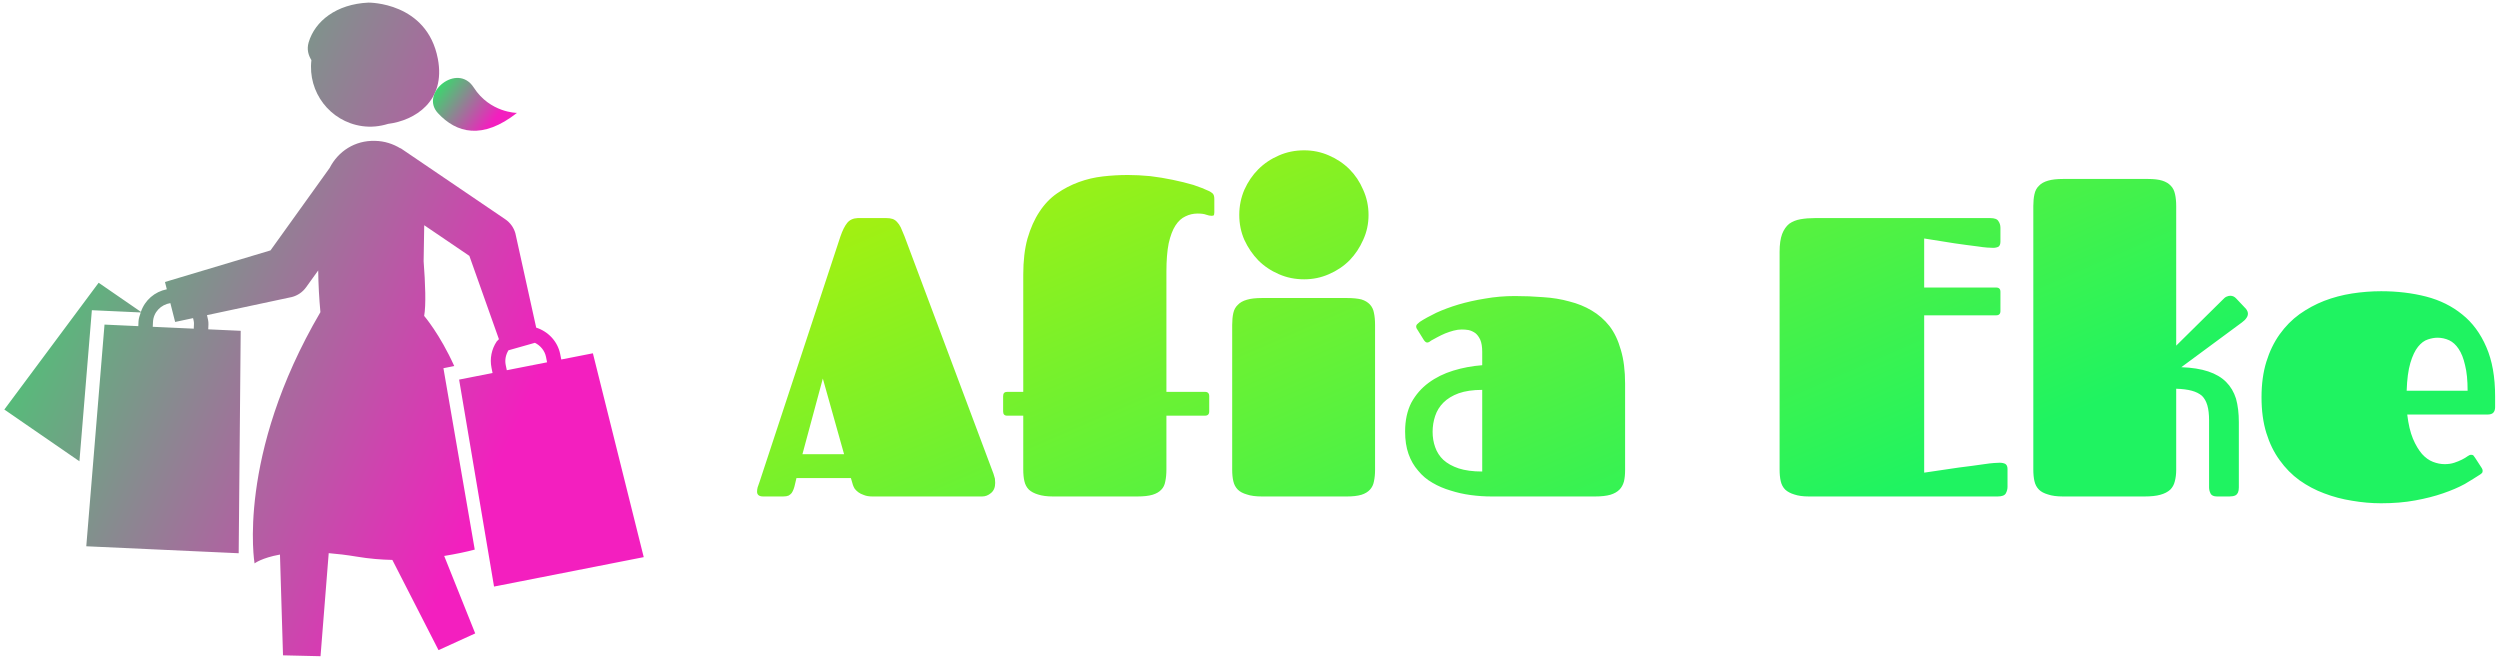
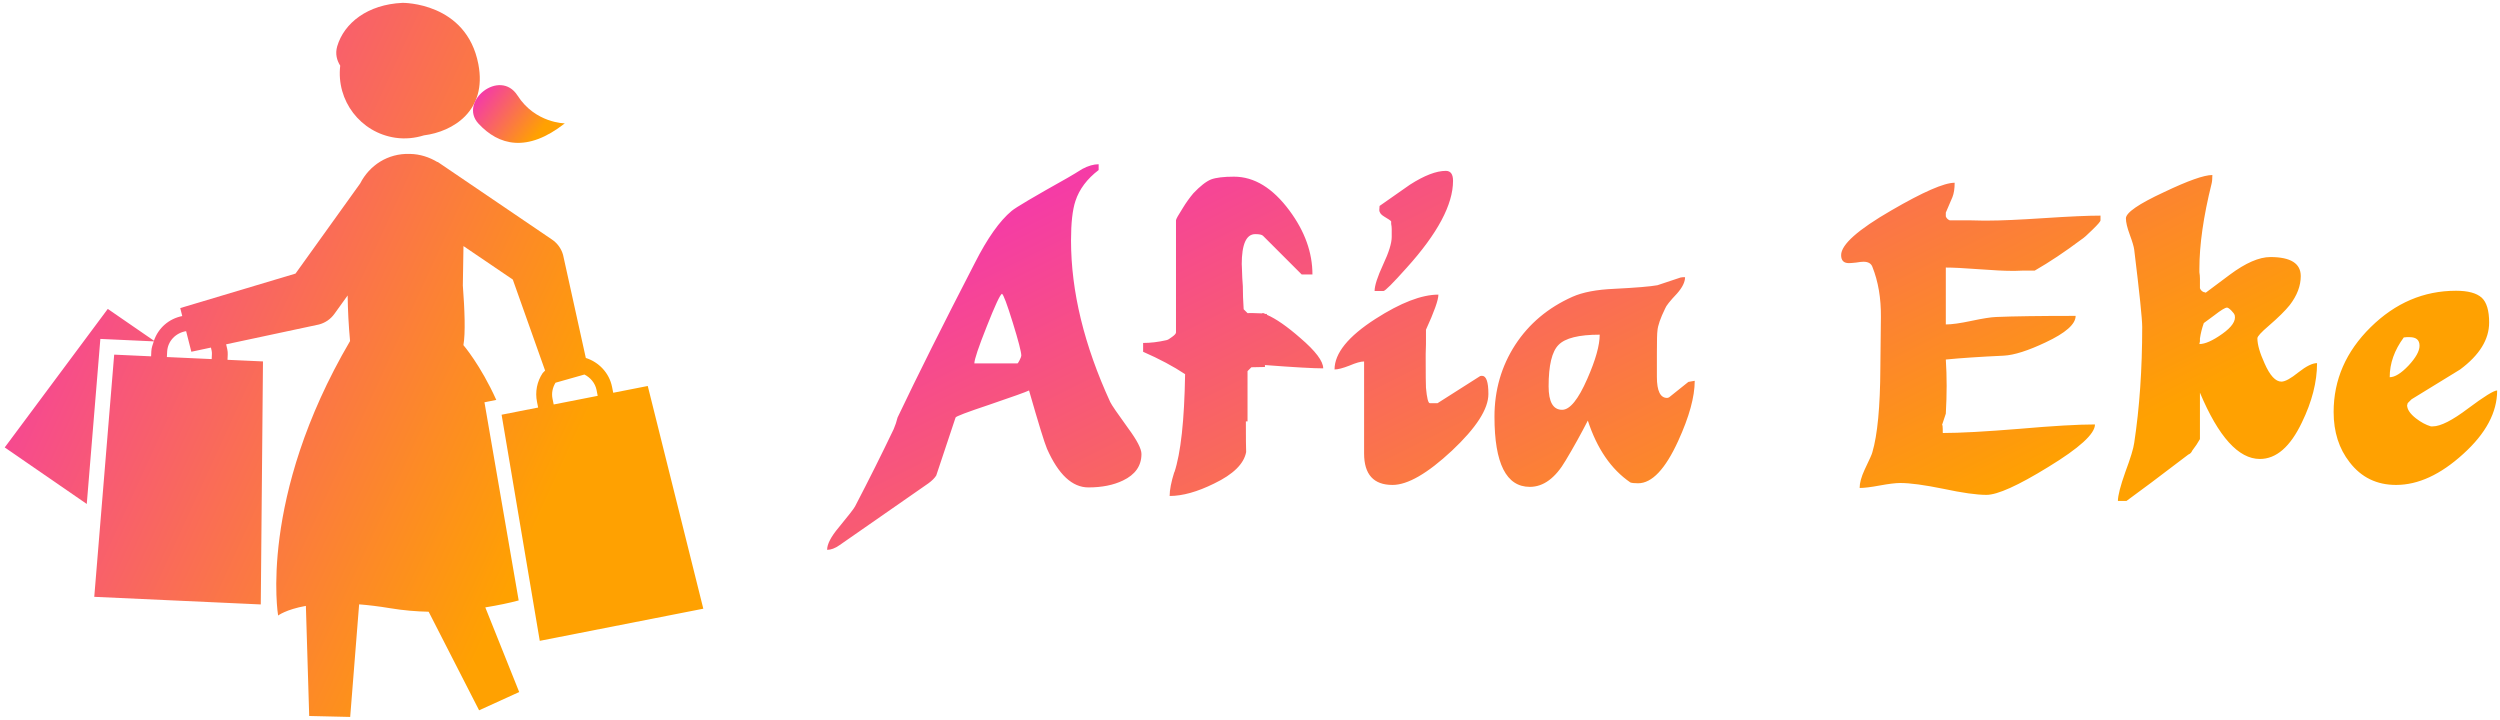
- <svg xmlns="http://www.w3.org/2000/svg" data-v-423bf9ae="" viewBox="0 0 425 112" class="iconLeft">
+ <svg xmlns="http://www.w3.org/2000/svg" data-v-423bf9ae="" viewBox="0 0 389 112" class="iconLeft">
  <defs data-v-423bf9ae="">
-     <linearGradient data-v-423bf9ae="" gradientTransform="rotate(25)" id="a5e80192-1e25-48d8-9490-45b8a616203f" x1="0%" y1="0%" x2="100%" y2="0%">
-       <stop data-v-423bf9ae="" offset="0%" style="stop-color: rgb(183, 240, 5); stop-opacity: 1;" />
-       <stop data-v-423bf9ae="" offset="100%" style="stop-color: rgb(31, 243, 97); stop-opacity: 1;" />
+     <linearGradient data-v-423bf9ae="" gradientTransform="rotate(25)" id="3b8d9e71-216d-4afa-9599-842e9058a1aa" x1="0%" y1="0%" x2="100%" y2="0%">
+       <stop data-v-423bf9ae="" offset="0%" style="stop-color: rgb(243, 42, 194); stop-opacity: 1;" />
+       <stop data-v-423bf9ae="" offset="100%" style="stop-color: rgb(255, 161, 1); stop-opacity: 1;" />
    </linearGradient>
  </defs>
-   <g data-v-423bf9ae="" id="74f4799b-970a-43ab-b0e3-4a61d646257d" fill="url(#a5e80192-1e25-48d8-9490-45b8a616203f)" transform="matrix(4.819277,0,0,4.819277,128.3627,14.37494)">
-     <path d="M3.62 4.71L4.63 4.71L4.63 4.71Q4.76 4.71 4.85 4.74L4.85 4.74L4.85 4.74Q4.94 4.77 5.01 4.85L5.01 4.85L5.01 4.85Q5.08 4.92 5.14 5.04L5.14 5.04L5.14 5.04Q5.20 5.17 5.27 5.35L5.27 5.35L8.41 13.73L8.41 13.73Q8.44 13.82 8.46 13.90L8.46 13.90L8.46 13.90Q8.47 13.97 8.47 14.05L8.47 14.05L8.47 14.05Q8.47 14.29 8.32 14.41L8.32 14.41L8.32 14.41Q8.18 14.53 8.01 14.53L8.01 14.53L4.14 14.53L4.14 14.53Q3.96 14.53 3.84 14.48L3.84 14.48L3.84 14.48Q3.72 14.44 3.64 14.38L3.64 14.38L3.64 14.38Q3.55 14.31 3.51 14.25L3.51 14.25L3.51 14.25Q3.47 14.18 3.45 14.12L3.45 14.12L3.38 13.88L1.46 13.88L1.41 14.09L1.41 14.09Q1.39 14.19 1.36 14.27L1.36 14.27L1.36 14.27Q1.33 14.35 1.29 14.41L1.29 14.41L1.29 14.41Q1.25 14.46 1.18 14.50L1.18 14.50L1.18 14.50Q1.11 14.53 0.99 14.53L0.99 14.53L0.29 14.53L0.29 14.53Q0.07 14.53 0.07 14.36L0.07 14.36L0.07 14.36Q0.07 14.29 0.09 14.21L0.09 14.21L0.09 14.21Q0.12 14.12 0.16 14.01L0.16 14.01L3.01 5.36L3.01 5.36Q3.12 5.04 3.25 4.88L3.25 4.88L3.25 4.88Q3.38 4.72 3.62 4.71L3.62 4.71ZM2.39 10.37L1.67 13.04L3.14 13.04L2.39 10.37ZM15.87 11.68L14.51 11.68L14.51 13.57L14.51 13.57Q14.51 13.82 14.47 14.00L14.47 14.00L14.47 14.00Q14.44 14.18 14.33 14.29L14.33 14.29L14.33 14.29Q14.22 14.41 14.02 14.47L14.02 14.47L14.02 14.47Q13.82 14.53 13.48 14.53L13.48 14.53L10.51 14.53L10.51 14.53Q10.19 14.53 9.98 14.46L9.98 14.46L9.98 14.46Q9.78 14.40 9.66 14.29L9.66 14.29L9.66 14.29Q9.54 14.17 9.50 13.99L9.50 13.99L9.50 13.99Q9.46 13.82 9.46 13.58L9.46 13.58L9.46 11.68L8.89 11.68L8.89 11.68Q8.75 11.68 8.75 11.53L8.75 11.53L8.75 10.99L8.75 10.99Q8.75 10.84 8.89 10.84L8.89 10.84L9.46 10.84L9.46 6.71L9.46 6.71Q9.46 5.97 9.61 5.43L9.61 5.43L9.61 5.43Q9.77 4.88 10.03 4.49L10.03 4.49L10.03 4.49Q10.29 4.09 10.65 3.84L10.65 3.84L10.65 3.84Q11.01 3.59 11.42 3.44L11.42 3.44L11.42 3.44Q11.83 3.29 12.27 3.24L12.27 3.24L12.27 3.24Q12.71 3.19 13.15 3.19L13.15 3.19L13.15 3.19Q13.52 3.19 13.94 3.23L13.94 3.23L13.94 3.23Q14.35 3.28 14.73 3.36L14.73 3.36L14.73 3.36Q15.12 3.44 15.46 3.54L15.46 3.54L15.46 3.54Q15.79 3.65 16.02 3.76L16.02 3.76L16.02 3.76Q16.08 3.79 16.14 3.84L16.14 3.84L16.14 3.84Q16.20 3.90 16.20 4.03L16.20 4.03L16.20 4.51L16.20 4.51Q16.20 4.60 16.17 4.62L16.17 4.62L16.17 4.62Q16.13 4.63 16.11 4.63L16.11 4.63L16.11 4.63Q16.02 4.63 15.91 4.59L15.91 4.59L15.91 4.59Q15.81 4.55 15.61 4.55L15.61 4.55L15.61 4.55Q15.38 4.55 15.18 4.65L15.18 4.65L15.18 4.65Q14.98 4.74 14.83 4.97L14.83 4.97L14.83 4.97Q14.68 5.20 14.59 5.60L14.59 5.60L14.59 5.60Q14.51 6.00 14.51 6.60L14.51 6.60L14.51 10.84L15.87 10.84L15.87 10.84Q16.02 10.84 16.02 10.99L16.02 10.99L16.02 11.53L16.02 11.53Q16.02 11.68 15.87 11.68L15.87 11.68ZM16.83 13.58L16.83 8.48L16.83 8.48Q16.83 8.24 16.87 8.06L16.87 8.06L16.87 8.06Q16.91 7.88 17.03 7.77L17.03 7.77L17.03 7.77Q17.14 7.65 17.35 7.59L17.35 7.59L17.35 7.59Q17.55 7.53 17.88 7.53L17.88 7.53L20.88 7.53L20.88 7.53Q21.19 7.53 21.39 7.58L21.39 7.58L21.39 7.58Q21.58 7.64 21.69 7.76L21.69 7.76L21.69 7.76Q21.80 7.88 21.83 8.05L21.83 8.05L21.83 8.05Q21.87 8.23 21.87 8.48L21.87 8.48L21.87 13.59L21.87 13.59Q21.87 13.82 21.83 14.00L21.83 14.00L21.83 14.00Q21.80 14.17 21.69 14.29L21.69 14.29L21.69 14.29Q21.58 14.41 21.39 14.47L21.39 14.47L21.39 14.47Q21.19 14.53 20.88 14.53L20.88 14.53L17.88 14.53L17.88 14.53Q17.55 14.53 17.35 14.46L17.35 14.46L17.35 14.46Q17.14 14.40 17.03 14.29L17.03 14.29L17.03 14.29Q16.91 14.17 16.87 13.99L16.87 13.99L16.87 13.99Q16.83 13.82 16.83 13.58L16.83 13.58ZM17.08 4.60L17.08 4.60L17.08 4.60Q17.08 4.13 17.26 3.71L17.26 3.71L17.26 3.71Q17.45 3.29 17.75 2.99L17.75 2.99L17.75 2.99Q18.06 2.68 18.48 2.50L18.48 2.50L18.48 2.50Q18.89 2.32 19.37 2.32L19.37 2.32L19.37 2.32Q19.83 2.32 20.24 2.50L20.24 2.50L20.24 2.50Q20.66 2.68 20.97 2.99L20.97 2.99L20.97 2.99Q21.27 3.29 21.45 3.71L21.45 3.71L21.45 3.71Q21.64 4.13 21.64 4.60L21.64 4.60L21.64 4.60Q21.64 5.07 21.45 5.48L21.45 5.48L21.45 5.48Q21.27 5.89 20.97 6.20L20.97 6.20L20.97 6.20Q20.66 6.51 20.24 6.69L20.24 6.69L20.24 6.69Q19.83 6.87 19.37 6.87L19.37 6.87L19.37 6.87Q18.89 6.87 18.48 6.69L18.48 6.69L18.48 6.69Q18.06 6.51 17.75 6.20L17.75 6.20L17.75 6.20Q17.45 5.89 17.26 5.48L17.26 5.48L17.26 5.48Q17.08 5.07 17.08 4.60ZM29.63 14.53L25.98 14.53L25.98 14.53Q25.61 14.53 25.24 14.48L25.24 14.48L25.24 14.48Q24.87 14.43 24.53 14.32L24.53 14.32L24.53 14.32Q24.19 14.22 23.90 14.05L23.90 14.05L23.90 14.05Q23.60 13.88 23.39 13.62L23.39 13.62L23.39 13.62Q23.17 13.37 23.05 13.03L23.05 13.03L23.05 13.03Q22.93 12.69 22.93 12.24L22.93 12.24L22.93 12.24Q22.93 11.65 23.15 11.22L23.15 11.22L23.15 11.22Q23.38 10.80 23.76 10.52L23.76 10.52L23.76 10.52Q24.14 10.24 24.63 10.09L24.63 10.09L24.63 10.09Q25.12 9.94 25.65 9.90L25.65 9.90L25.65 9.43L25.65 9.43Q25.65 9.16 25.58 9.00L25.58 9.00L25.58 9.00Q25.51 8.85 25.41 8.77L25.41 8.77L25.41 8.77Q25.30 8.69 25.17 8.66L25.17 8.66L25.17 8.66Q25.05 8.64 24.93 8.64L24.93 8.64L24.93 8.64Q24.79 8.64 24.64 8.68L24.64 8.68L24.64 8.68Q24.49 8.72 24.34 8.78L24.34 8.78L24.34 8.78Q24.20 8.84 24.07 8.91L24.07 8.91L24.07 8.91Q23.94 8.98 23.85 9.03L23.85 9.03L23.85 9.03Q23.81 9.06 23.78 9.08L23.78 9.08L23.78 9.08Q23.74 9.10 23.71 9.10L23.71 9.10L23.71 9.10Q23.65 9.10 23.59 9.01L23.59 9.01L23.36 8.64L23.36 8.64Q23.32 8.59 23.32 8.54L23.32 8.54L23.32 8.54Q23.32 8.48 23.37 8.44L23.37 8.44L23.37 8.44Q23.41 8.40 23.45 8.37L23.45 8.37L23.45 8.37Q23.68 8.22 24.03 8.05L24.03 8.05L24.03 8.05Q24.38 7.89 24.81 7.76L24.81 7.76L24.81 7.76Q25.25 7.63 25.75 7.55L25.75 7.55L25.75 7.55Q26.26 7.46 26.80 7.46L26.80 7.46L26.80 7.46Q27.31 7.46 27.80 7.50L27.80 7.50L27.80 7.50Q28.29 7.53 28.72 7.65L28.72 7.65L28.72 7.65Q29.16 7.76 29.51 7.97L29.51 7.97L29.51 7.97Q29.87 8.18 30.14 8.52L30.14 8.52L30.14 8.52Q30.40 8.86 30.54 9.36L30.54 9.36L30.54 9.36Q30.69 9.86 30.69 10.55L30.69 10.55L30.69 13.60L30.69 13.60Q30.69 13.83 30.65 14.00L30.65 14.00L30.65 14.00Q30.60 14.18 30.49 14.29L30.49 14.29L30.49 14.29Q30.37 14.41 30.17 14.47L30.17 14.47L30.17 14.47Q29.96 14.53 29.63 14.53L29.63 14.53ZM25.65 13.65L25.65 10.77L25.65 10.77Q25.16 10.77 24.82 10.89L24.82 10.89L24.82 10.89Q24.49 11.01 24.28 11.22L24.28 11.22L24.28 11.22Q24.08 11.42 23.99 11.69L23.99 11.69L23.99 11.69Q23.90 11.96 23.90 12.25L23.90 12.25L23.90 12.25Q23.90 12.54 23.99 12.79L23.99 12.79L23.99 12.79Q24.08 13.05 24.28 13.24L24.28 13.24L24.28 13.24Q24.49 13.43 24.82 13.54L24.82 13.54L24.82 13.54Q25.16 13.65 25.65 13.65L25.65 13.65ZM43.78 8.14L41.24 8.14L41.24 13.69L41.24 13.69Q41.90 13.59 42.46 13.51L42.46 13.51L42.46 13.51Q42.69 13.48 42.93 13.45L42.93 13.45L42.93 13.45Q43.16 13.42 43.36 13.39L43.36 13.39L43.36 13.39Q43.56 13.36 43.70 13.35L43.70 13.35L43.70 13.35Q43.85 13.34 43.90 13.34L43.90 13.34L43.90 13.34Q44.02 13.34 44.10 13.38L44.10 13.38L44.10 13.38Q44.18 13.43 44.18 13.56L44.18 13.56L44.18 14.19L44.18 14.19Q44.18 14.31 44.12 14.42L44.12 14.42L44.12 14.42Q44.06 14.53 43.83 14.53L43.83 14.53L37.18 14.53L37.18 14.53Q36.86 14.53 36.66 14.46L36.66 14.46L36.66 14.46Q36.46 14.40 36.34 14.29L36.34 14.29L36.34 14.29Q36.22 14.17 36.18 13.99L36.18 13.99L36.18 13.99Q36.14 13.82 36.14 13.58L36.14 13.58L36.14 5.90L36.14 5.90Q36.14 5.51 36.23 5.27L36.23 5.27L36.23 5.27Q36.32 5.04 36.48 4.91L36.48 4.91L36.48 4.91Q36.65 4.79 36.88 4.75L36.88 4.75L36.88 4.75Q37.11 4.71 37.39 4.71L37.39 4.71L43.57 4.71L43.57 4.71Q43.80 4.71 43.86 4.82L43.86 4.82L43.86 4.82Q43.93 4.92 43.93 5.05L43.93 5.05L43.93 5.54L43.93 5.54Q43.93 5.67 43.86 5.72L43.86 5.72L43.86 5.72Q43.78 5.76 43.67 5.76L43.67 5.76L43.67 5.76Q43.60 5.76 43.46 5.75L43.46 5.75L43.46 5.75Q43.32 5.74 43.13 5.71L43.13 5.71L43.13 5.71Q42.95 5.69 42.74 5.66L42.74 5.66L42.74 5.66Q42.53 5.63 42.31 5.60L42.31 5.60L42.31 5.60Q41.82 5.52 41.24 5.43L41.24 5.43L41.24 7.16L43.78 7.16L43.78 7.16Q43.93 7.16 43.93 7.31L43.93 7.31L43.93 7.99L43.93 7.99Q43.93 8.14 43.78 8.14L43.78 8.14ZM45.09 13.58L45.09 4.28L45.09 4.28Q45.09 4.05 45.13 3.87L45.13 3.87L45.13 3.87Q45.17 3.68 45.29 3.57L45.29 3.57L45.29 3.57Q45.40 3.45 45.61 3.39L45.61 3.39L45.61 3.39Q45.81 3.33 46.14 3.33L46.14 3.33L49.14 3.33L49.14 3.33Q49.45 3.33 49.64 3.39L49.64 3.39L49.64 3.39Q49.83 3.45 49.94 3.57L49.94 3.57L49.94 3.57Q50.05 3.68 50.09 3.87L50.09 3.87L50.09 3.87Q50.13 4.05 50.13 4.28L50.13 4.28L50.13 9.21L51.77 7.59L51.77 7.59Q51.84 7.51 51.91 7.48L51.91 7.48L51.91 7.48Q51.98 7.45 52.04 7.45L52.04 7.45L52.04 7.45Q52.16 7.45 52.25 7.55L52.25 7.55L52.59 7.91L52.59 7.91Q52.66 8.00 52.66 8.08L52.66 8.08L52.66 8.08Q52.66 8.16 52.61 8.23L52.61 8.23L52.61 8.23Q52.56 8.31 52.45 8.39L52.45 8.39L50.31 9.97L50.31 9.97Q50.87 9.99 51.26 10.12L51.26 10.12L51.26 10.12Q51.65 10.25 51.89 10.49L51.89 10.49L51.89 10.49Q52.13 10.73 52.24 11.08L52.24 11.08L52.24 11.08Q52.34 11.44 52.34 11.91L52.34 11.91L52.34 14.21L52.34 14.21Q52.34 14.32 52.31 14.39L52.31 14.39L52.31 14.39Q52.28 14.45 52.24 14.48L52.24 14.48L52.24 14.48Q52.19 14.51 52.13 14.52L52.13 14.52L52.13 14.52Q52.07 14.53 52.01 14.53L52.01 14.53L51.57 14.53L51.57 14.53Q51.39 14.53 51.34 14.42L51.34 14.42L51.34 14.42Q51.29 14.32 51.29 14.21L51.29 14.21L51.29 11.84L51.29 11.84Q51.29 11.53 51.23 11.32L51.23 11.32L51.23 11.32Q51.17 11.11 51.04 10.98L51.04 10.98L51.04 10.98Q50.90 10.86 50.68 10.80L50.68 10.80L50.68 10.80Q50.46 10.74 50.13 10.73L50.13 10.73L50.13 13.59L50.13 13.59Q50.13 13.82 50.08 14.00L50.08 14.00L50.08 14.00Q50.04 14.17 49.92 14.29L49.92 14.29L49.92 14.29Q49.79 14.41 49.57 14.47L49.57 14.47L49.57 14.47Q49.36 14.53 49.01 14.53L49.01 14.53L46.14 14.53L46.14 14.53Q45.81 14.53 45.61 14.46L45.61 14.46L45.61 14.46Q45.40 14.40 45.29 14.29L45.29 14.29L45.29 14.29Q45.17 14.17 45.13 13.99L45.13 13.99L45.13 13.99Q45.09 13.82 45.09 13.58L45.09 13.58ZM59.60 13.39L59.60 13.39L59.60 13.39Q59.79 13.39 59.94 13.34L59.94 13.34L59.94 13.34Q60.09 13.29 60.21 13.23L60.21 13.23L60.21 13.23Q60.33 13.17 60.41 13.11L60.41 13.11L60.41 13.11Q60.48 13.06 60.53 13.06L60.53 13.06L60.53 13.06Q60.59 13.06 60.61 13.08L60.61 13.08L60.61 13.08Q60.63 13.10 60.67 13.16L60.67 13.16L60.91 13.53L60.91 13.53Q60.94 13.58 60.94 13.62L60.94 13.62L60.94 13.62Q60.94 13.67 60.92 13.70L60.92 13.70L60.92 13.70Q60.89 13.73 60.86 13.75L60.86 13.75L60.86 13.75Q60.63 13.90 60.31 14.09L60.31 14.09L60.31 14.09Q59.98 14.27 59.54 14.42L59.54 14.42L59.54 14.42Q59.11 14.57 58.56 14.67L58.56 14.67L58.56 14.67Q58.02 14.77 57.36 14.77L57.36 14.77L57.36 14.77Q56.85 14.77 56.33 14.68L56.33 14.68L56.33 14.68Q55.82 14.60 55.35 14.42L55.35 14.42L55.35 14.42Q54.89 14.25 54.48 13.96L54.48 13.96L54.48 13.96Q54.08 13.67 53.78 13.25L53.78 13.25L53.78 13.25Q53.48 12.84 53.31 12.29L53.31 12.29L53.31 12.29Q53.14 11.74 53.14 11.03L53.14 11.03L53.14 11.03Q53.14 10.33 53.31 9.78L53.31 9.78L53.31 9.78Q53.48 9.23 53.78 8.81L53.78 8.81L53.78 8.81Q54.08 8.39 54.48 8.10L54.48 8.10L54.48 8.10Q54.89 7.81 55.35 7.63L55.35 7.63L55.35 7.63Q55.82 7.45 56.33 7.37L56.33 7.37L56.33 7.37Q56.85 7.29 57.36 7.29L57.36 7.29L57.36 7.29Q58.21 7.29 58.95 7.48L58.95 7.48L58.95 7.48Q59.68 7.67 60.22 8.11L60.22 8.11L60.22 8.11Q60.76 8.54 61.07 9.26L61.07 9.26L61.07 9.26Q61.38 9.97 61.38 11.00L61.38 11.00L61.38 11.38L61.38 11.38Q61.38 11.50 61.32 11.57L61.32 11.57L61.32 11.57Q61.26 11.64 61.11 11.64L61.11 11.64L58.28 11.64L58.28 11.64Q58.34 12.15 58.48 12.49L58.48 12.49L58.48 12.49Q58.62 12.82 58.80 13.03L58.80 13.03L58.80 13.03Q58.98 13.23 59.19 13.31L59.19 13.31L59.19 13.31Q59.40 13.39 59.60 13.39ZM58.26 10.80L60.41 10.80L60.41 10.80Q60.41 10.25 60.32 9.90L60.32 9.90L60.32 9.90Q60.24 9.54 60.09 9.32L60.09 9.32L60.09 9.32Q59.95 9.11 59.76 9.02L59.76 9.02L59.76 9.02Q59.56 8.93 59.35 8.93L59.35 8.93L59.35 8.93Q59.19 8.93 59.01 8.99L59.01 8.99L59.01 8.99Q58.82 9.05 58.66 9.25L58.66 9.25L58.66 9.25Q58.50 9.45 58.39 9.82L58.39 9.82L58.39 9.82Q58.28 10.19 58.26 10.80L58.26 10.80Z" />
+   <g data-v-423bf9ae="" id="9fba754a-a2bd-422c-8173-17f7528a622c" fill="url(#3b8d9e71-216d-4afa-9599-842e9058a1aa)" transform="matrix(4.297995,0,0,4.297995,128.2703,9.008375)">
+     <path d="M2.65 13.02L2.65 13.02L2.65 13.02Q3.72 10.77 5.45 7.42L5.45 7.42L5.45 7.42Q6.13 6.08 6.78 5.54L6.78 5.54L6.78 5.54Q6.99 5.36 8.81 4.34L8.81 4.34L8.81 4.34Q9.07 4.19 9.34 4.02L9.34 4.02L9.34 4.02Q9.66 3.85 9.93 3.85L9.93 3.85L9.93 4.06L9.93 4.06Q9.30 4.54 9.09 5.18L9.09 5.18L9.09 5.18Q8.93 5.66 8.93 6.61L8.93 6.61L8.93 6.61Q8.93 9.37 10.35 12.46L10.35 12.46L10.35 12.46Q10.42 12.61 11.00 13.41L11.00 13.41L11.00 13.41Q11.48 14.06 11.48 14.34L11.48 14.34L11.48 14.34Q11.48 14.98 10.81 15.30L10.81 15.30L10.81 15.30Q10.29 15.55 9.56 15.55L9.56 15.55L9.56 15.55Q8.68 15.55 8.06 14.15L8.06 14.15L8.06 14.15Q7.92 13.82 7.41 12.04L7.41 12.04L7.41 12.04Q7.25 12.12 5.96 12.56L5.96 12.56L5.96 12.56Q4.76 12.96 4.75 13.02L4.75 13.02L4.05 15.12L4.05 15.12Q3.96 15.26 3.77 15.40L3.77 15.40L0.55 17.64L0.55 17.64Q0.31 17.81 0.10 17.81L0.10 17.81L0.10 17.81Q0.10 17.50 0.52 17.00L0.52 17.00L0.52 17.00Q1.04 16.37 1.11 16.24L1.11 16.24L1.11 16.24Q1.86 14.80 2.51 13.44L2.51 13.44L2.51 13.44Q2.60 13.23 2.65 13.02ZM6.43 8.54L6.43 8.54L6.43 8.54Q6.33 8.58 5.88 9.72L5.88 9.72L5.88 9.72Q5.43 10.85 5.43 11.06L5.43 11.06L6.99 11.06L6.99 11.06Q7.01 11.06 7.07 10.94L7.07 10.94L7.07 10.94Q7.13 10.82 7.13 10.78L7.13 10.78L7.13 10.78Q7.13 10.58 6.82 9.58L6.82 9.58L6.82 9.58Q6.51 8.58 6.43 8.54ZM18.06 11.24L18.06 11.24L18.06 11.24Q17.53 11.24 15.95 11.12L15.95 11.12L15.95 11.19L15.95 11.19Q15.86 11.19 15.46 11.20L15.46 11.20L15.32 11.34L15.32 13.16L15.26 13.16L15.26 13.16Q15.26 14.07 15.27 14.27L15.27 14.27L15.27 14.27Q15.15 14.91 14.11 15.41L14.11 15.41L14.11 15.41Q13.20 15.86 12.50 15.86L12.50 15.86L12.50 15.86Q12.50 15.53 12.67 14.99L12.67 14.99L12.67 15.01L12.67 15.01Q13.02 13.96 13.06 11.45L13.06 11.45L13.06 11.45Q12.43 11.03 11.54 10.64L11.54 10.64L11.54 10.32L11.54 10.32Q11.94 10.32 12.38 10.22L12.38 10.22L12.38 10.22Q12.45 10.21 12.59 10.10L12.59 10.10L12.59 10.10Q12.73 10.00 12.73 9.94L12.73 9.94L12.73 5.88L12.73 5.88Q12.73 5.82 12.98 5.43L12.98 5.43L12.98 5.43Q13.15 5.15 13.36 4.90L13.36 4.90L13.36 4.90Q13.73 4.51 14 4.40L14 4.40L14 4.40Q14.27 4.30 14.83 4.30L14.83 4.30L14.83 4.30Q15.93 4.30 16.84 5.53L16.84 5.53L16.84 5.53Q17.67 6.65 17.67 7.84L17.67 7.84L17.28 7.84L15.88 6.44L15.88 6.44Q15.82 6.38 15.60 6.38L15.60 6.38L15.60 6.38Q15.11 6.38 15.11 7.48L15.11 7.48L15.11 7.48Q15.11 7.38 15.13 7.97L15.13 7.97L15.15 8.26L15.15 8.26Q15.15 8.65 15.18 9.10L15.18 9.10L15.32 9.24L15.32 9.24Q15.39 9.23 15.85 9.25L15.85 9.25L15.85 9.24L15.89 9.24L15.89 9.24Q15.92 9.25 15.93 9.25L15.93 9.25L15.93 9.25Q15.93 9.25 15.95 9.27L15.95 9.27L16.02 9.27L16.02 9.30L16.02 9.30Q16.51 9.51 17.23 10.14L17.23 10.14L17.23 10.14Q18.06 10.85 18.06 11.24ZM19.54 14.32L19.54 10.99L19.54 10.99Q19.36 10.99 19.01 11.14L19.01 11.14L19.01 11.14Q18.65 11.28 18.47 11.28L18.47 11.28L18.47 11.28Q18.47 10.40 19.95 9.45L19.95 9.45L19.95 9.45Q21.32 8.57 22.23 8.57L22.23 8.57L22.23 8.57Q22.23 8.86 21.78 9.84L21.78 9.84L21.78 10.36L21.78 10.36Q21.78 10.37 21.77 10.72L21.77 10.72L21.77 10.72Q21.77 10.81 21.77 10.89L21.77 10.89L21.77 10.89Q21.77 11.76 21.78 11.94L21.78 11.94L21.78 11.94Q21.83 12.50 21.92 12.50L21.92 12.50L22.20 12.50L23.74 11.52L23.74 11.52Q23.77 11.51 23.81 11.51L23.81 11.51L23.81 11.51Q24.04 11.51 24.04 12.17L24.04 12.17L24.04 12.17Q24.04 12.98 22.72 14.22L22.72 14.22L22.72 14.22Q21.39 15.46 20.57 15.46L20.57 15.46L20.57 15.46Q19.54 15.46 19.54 14.32L19.54 14.32ZM20.54 6.48L20.54 6.48L20.54 6.20L20.54 6.20Q20.54 6.10 20.52 6.01L20.52 6.01L20.52 5.92L20.52 5.92Q20.50 5.88 20.26 5.74L20.26 5.74L20.26 5.74Q20.09 5.64 20.09 5.50L20.09 5.50L20.09 5.50Q20.09 5.53 20.10 5.36L20.10 5.36L21.20 4.59L21.20 4.59Q21.98 4.09 22.50 4.09L22.50 4.09L22.50 4.09Q22.76 4.09 22.76 4.45L22.76 4.45L22.76 4.45Q22.76 5.74 21.08 7.60L21.08 7.60L21.08 7.60Q20.33 8.44 20.24 8.44L20.24 8.44L19.92 8.44L19.92 8.44Q19.92 8.15 20.23 7.48L20.23 7.48L20.23 7.48Q20.54 6.82 20.54 6.48ZM24.26 12.99L24.26 12.99L24.26 12.99Q24.26 11.55 25.01 10.39L25.01 10.39L25.01 10.39Q25.76 9.24 27.08 8.65L27.08 8.65L27.08 8.65Q27.64 8.40 28.60 8.36L28.60 8.36L28.60 8.36Q29.78 8.30 30.16 8.23L30.16 8.23L31.00 7.95L31.00 7.95Q31.04 7.95 31.08 7.94L31.08 7.94L31.16 7.94L31.16 7.94Q31.16 8.20 30.87 8.53L30.87 8.53L30.87 8.53Q30.49 8.93 30.44 9.07L30.44 9.07L30.44 9.07Q30.18 9.60 30.16 9.88L30.16 9.88L30.16 9.88Q30.14 10.00 30.14 10.70L30.14 10.70L30.14 11.55L30.14 11.55Q30.14 12.31 30.51 12.31L30.51 12.31L30.51 12.31Q30.53 12.31 30.58 12.29L30.58 12.29L31.28 11.73L31.28 11.73Q31.32 11.72 31.51 11.69L31.51 11.69L31.51 11.69Q31.51 12.56 30.91 13.87L30.91 13.87L30.91 13.87Q30.21 15.40 29.46 15.40L29.46 15.40L29.46 15.40Q29.26 15.40 29.18 15.37L29.18 15.37L29.18 15.37Q28.14 14.66 27.64 13.13L27.64 13.13L27.64 13.13Q27.26 13.87 26.84 14.57L26.84 14.57L26.84 14.57Q26.28 15.53 25.54 15.53L25.54 15.53L25.54 15.53Q24.26 15.53 24.26 12.99ZM26.22 11.89L26.22 11.89L26.22 11.89Q26.22 12.74 26.71 12.74L26.71 12.74L26.71 12.74Q27.13 12.74 27.62 11.62L27.62 11.62L27.62 11.62Q28.07 10.60 28.07 10.02L28.07 10.02L28.07 10.02Q26.94 10.02 26.58 10.39L26.58 10.39L26.58 10.39Q26.22 10.75 26.22 11.89ZM38.95 15.39L38.95 15.39L38.95 15.39Q38.70 15.39 38.21 15.48L38.21 15.48L38.21 15.48Q37.73 15.57 37.48 15.57L37.48 15.57L37.48 15.57Q37.48 15.30 37.66 14.91L37.66 14.91L37.66 14.91Q37.93 14.35 37.94 14.28L37.94 14.28L37.94 14.28Q38.22 13.33 38.23 11.23L38.23 11.23L38.25 9.38L38.25 9.38Q38.26 8.36 37.94 7.56L37.94 7.56L37.94 7.56Q37.87 7.38 37.62 7.38L37.62 7.38L37.62 7.38Q37.53 7.38 37.35 7.41L37.35 7.41L37.35 7.41Q37.17 7.43 37.09 7.43L37.09 7.43L37.09 7.43Q36.81 7.43 36.81 7.14L36.81 7.14L36.81 7.14Q36.81 6.57 38.63 5.52L38.63 5.52L38.63 5.52Q40.35 4.52 40.92 4.52L40.92 4.52L40.92 4.52Q40.92 4.84 40.84 5.04L40.84 5.04L40.60 5.60L40.60 5.74L40.60 5.74Q40.64 5.84 40.74 5.88L40.74 5.88L41.44 5.88L41.44 5.88Q41.47 5.88 41.92 5.89L41.92 5.89L41.92 5.89Q42.03 5.89 42.14 5.89L42.14 5.89L42.14 5.89Q42.81 5.89 44.17 5.80L44.17 5.80L44.17 5.80Q45.53 5.71 46.20 5.71L46.20 5.71L46.20 5.88L46.20 5.88Q46.20 5.94 45.91 6.22L45.91 6.22L45.91 6.22Q45.63 6.50 45.50 6.58L45.50 6.58L45.50 6.58Q44.62 7.24 43.82 7.70L43.82 7.70L43.40 7.70L43.40 7.70Q43.26 7.70 43.12 7.71L43.12 7.71L42.98 7.71L42.98 7.71Q42.59 7.71 41.79 7.65L41.79 7.65L41.79 7.65Q40.99 7.59 40.60 7.59L40.60 7.59L40.60 9.65L40.60 9.65Q40.92 9.65 41.53 9.52L41.53 9.52L41.53 9.52Q42.14 9.39 42.42 9.38L42.42 9.38L42.42 9.38Q43.37 9.34 45.30 9.34L45.30 9.34L45.30 9.34Q45.30 9.79 44.21 10.30L44.21 10.30L44.21 10.30Q43.26 10.75 42.70 10.78L42.70 10.78L42.70 10.78Q41.41 10.84 40.60 10.92L40.60 10.92L40.60 10.92Q40.63 11.38 40.63 11.87L40.63 11.87L40.63 11.87Q40.63 12.35 40.60 12.88L40.60 12.88L40.46 13.30L40.46 13.30Q40.49 13.22 40.49 13.58L40.49 13.58L40.49 13.58Q41.41 13.58 43.25 13.43L43.25 13.43L43.25 13.43Q45.08 13.27 46.00 13.27L46.00 13.27L46.00 13.27Q46.00 13.78 44.31 14.81L44.31 14.81L44.31 14.81Q42.67 15.82 42.07 15.82L42.07 15.82L42.07 15.82Q41.54 15.82 40.51 15.60L40.51 15.60L40.51 15.60Q39.48 15.39 38.95 15.39ZM47.71 9.74L47.71 9.74L47.71 9.74Q47.71 9.31 47.42 6.94L47.42 6.94L47.42 6.94Q47.40 6.78 47.26 6.40L47.26 6.40L47.26 6.40Q47.12 6.02 47.12 5.81L47.12 5.81L47.12 5.81Q47.12 5.50 48.50 4.86L48.50 4.86L48.50 4.86Q49.80 4.24 50.25 4.24L50.25 4.24L50.25 4.24Q50.25 4.45 50.22 4.56L50.22 4.56L50.22 4.56Q49.78 6.33 49.78 7.64L49.78 7.64L49.78 7.76L49.78 7.76Q49.80 7.88 49.80 7.99L49.80 7.99L49.80 8.34L49.80 8.34Q49.84 8.44 49.94 8.48L49.94 8.48L49.94 8.48Q49.97 8.48 50.01 8.50L50.01 8.50L50.88 7.85L50.88 7.85Q51.74 7.21 52.35 7.21L52.35 7.21L52.35 7.21Q53.45 7.21 53.45 7.90L53.45 7.90L53.45 7.90Q53.45 8.43 53.05 8.95L53.05 8.95L53.05 8.95Q52.81 9.25 52.29 9.70L52.29 9.70L52.29 9.70Q51.88 10.05 51.88 10.15L51.88 10.15L51.88 10.15Q51.88 10.49 52.14 11.06L52.14 11.06L52.14 11.06Q52.43 11.72 52.75 11.72L52.75 11.72L52.75 11.72Q52.95 11.72 53.37 11.38L53.37 11.38L53.37 11.38Q53.79 11.05 54.04 11.05L54.04 11.05L54.04 11.05Q54.04 12.07 53.49 13.20L53.49 13.20L53.49 13.20Q52.86 14.52 51.97 14.52L51.97 14.52L51.97 14.52Q50.81 14.52 49.80 12.12L49.80 12.12L49.80 13.80L49.80 13.80Q49.69 14 49.52 14.22L49.52 14.22L49.52 14.22Q49.48 14.32 49.38 14.36L49.38 14.36L49.38 14.36Q47.82 15.55 47.14 16.04L47.14 16.04L46.83 16.04L46.83 16.04Q46.83 15.75 47.10 14.99L47.10 14.99L47.10 14.99Q47.38 14.24 47.42 13.94L47.42 13.94L47.42 13.94Q47.71 12.03 47.71 9.74ZM50.32 9.32L49.94 9.60L49.94 9.60Q49.84 9.88 49.80 10.16L49.80 10.16L49.80 10.26L49.80 10.26Q49.78 10.35 49.78 10.36L49.78 10.36L49.78 10.36Q50.09 10.36 50.61 9.99L50.61 9.99L50.61 9.99Q51.13 9.62 51.06 9.32L51.06 9.32L51.06 9.32Q51.04 9.25 50.94 9.15L50.94 9.15L50.94 9.15Q50.83 9.04 50.78 9.04L50.78 9.04L50.78 9.04Q50.68 9.04 50.32 9.32L50.32 9.32ZM54.64 12.82L54.64 12.82L54.64 12.82Q54.64 11.07 55.98 9.75L55.98 9.75L55.98 9.75Q57.32 8.43 59.07 8.43L59.07 8.43L59.07 8.43Q59.72 8.43 60.00 8.68L60.00 8.68L60.00 8.68Q60.27 8.93 60.27 9.58L60.27 9.58L60.27 9.58Q60.27 10.50 59.22 11.28L59.22 11.28L59.22 11.28Q58.34 11.82 57.46 12.36L57.46 12.36L57.32 12.50L57.32 12.50Q57.32 12.53 57.30 12.57L57.30 12.57L57.30 12.57Q57.30 12.80 57.62 13.05L57.62 13.05L57.62 13.05Q57.89 13.26 58.16 13.34L58.16 13.34L58.23 13.34L58.23 13.34Q58.65 13.34 59.51 12.69L59.51 12.69L59.51 12.69Q60.38 12.04 60.56 12.04L60.56 12.04L60.56 12.04Q60.56 13.23 59.33 14.34L59.33 14.34L59.33 14.34Q58.10 15.46 56.90 15.46L56.90 15.46L56.90 15.46Q55.85 15.46 55.22 14.64L55.22 14.64L55.22 14.64Q54.64 13.90 54.64 12.82ZM57.18 10.12L57.18 10.12L57.18 10.12Q56.67 10.81 56.67 11.56L56.67 11.56L56.67 11.56Q56.95 11.56 57.35 11.14L57.35 11.14L57.35 11.14Q57.75 10.71 57.75 10.42L57.75 10.42L57.75 10.42Q57.75 10.11 57.39 10.11L57.39 10.11L57.29 10.11L57.29 10.11Q57.19 10.12 57.18 10.12Z" />
  </g>
  <defs data-v-423bf9ae="">
-     <linearGradient data-v-423bf9ae="" gradientTransform="rotate(25)" id="8e7efe07-2a9b-49cc-b6b0-cb55adff0a59" x1="0%" y1="0%" x2="100%" y2="0%">
-       <stop data-v-423bf9ae="" offset="0%" style="stop-color: rgb(31, 243, 97); stop-opacity: 1;" />
-       <stop data-v-423bf9ae="" offset="100%" style="stop-color: rgb(243, 31, 191); stop-opacity: 1;" />
+     <linearGradient data-v-423bf9ae="" gradientTransform="rotate(25)" id="d30c3a06-975f-4893-8d89-b5c27e4a7690" x1="0%" y1="0%" x2="100%" y2="0%">
+       <stop data-v-423bf9ae="" offset="0%" style="stop-color: rgb(243, 42, 194); stop-opacity: 1;" />
+       <stop data-v-423bf9ae="" offset="100%" style="stop-color: rgb(255, 161, 1); stop-opacity: 1;" />
    </linearGradient>
  </defs>
-   <g data-v-423bf9ae="" id="c0852e69-7d50-41fd-81bf-4389f3ffd2ac" transform="matrix(1.111112,0,0,1.111112,-0.4706068,0.4443526)" stroke="none" fill="url(#8e7efe07-2a9b-49cc-b6b0-cb55adff0a59)">
+   <g data-v-423bf9ae="" id="15d204dd-91ab-4885-9f22-45bff03c6c86" transform="matrix(1.111112,0,0,1.111112,-0.4706068,0.4443526)" stroke="none" fill="url(#d30c3a06-975f-4893-8d89-b5c27e4a7690)">
    <path d="M76.012 89.344l22.903-4.502-7.779-31.188-4.837.949-.167-.838c-.393-1.951-1.857-3.463-3.67-4.037l-3.187-14.436a3.846 3.846 0 0 0-1.542-2.14l-15.581-10.58-.09-.061-.357-.242-.019.029c-1.134-.689-2.445-1.121-3.859-1.144-3.11-.106-5.678 1.618-6.961 4.132l-9.059 12.627-16.142 4.83.28 1.117c-1.867.373-3.35 1.664-3.964 3.454l-6.464-4.453L1.085 62.259l11.49 7.917 1.903-23.114 7.481.343c-.145.443-.321.879-.343 1.368l-.032.727-5.171-.237-2.789 33.917 23.319 1.066.308-34.032-4.968-.226.032-.726c.027-.506-.113-.972-.222-1.444l12.978-2.771a3.853 3.853 0 0 0 2.183-1.492l1.854-2.579a80.2 80.2 0 0 0 .339 6.383C36.559 69.347 39.371 85.8 39.371 85.8s1.089-.85 3.888-1.352l.465 15.418 5.74.134 1.252-15.767c1.306.106 2.735.273 4.326.538 1.858.312 3.671.459 5.411.497l7.064 13.803 5.614-2.559-4.746-11.852c1.749-.287 3.372-.62 4.674-.975l-4.791-27.749 1.654-.332c-2.197-4.878-4.602-7.671-4.602-7.671.298-1.659.181-4.92-.081-8.357l.09-5.515 6.907 4.688 4.524 12.749c-.1.132-.249.211-.344.351a5.319 5.319 0 0 0-.791 4.023l.158.8-5.116 1.006 5.345 31.666zM30.068 49.887l-6.274-.287.036-.728c.063-1.512 1.216-2.665 2.658-2.897l.732 2.884 2.744-.585c.068.289.149.576.136.886l-.032.727zm47.729 5.549c-.158-.779.009-1.564.42-2.24l4.051-1.147c.836.425 1.496 1.185 1.694 2.153l.163.832-6.161 1.209-.167-.807zM55.802 18.892c1.388.201 2.734.052 3.991-.337 4.077-.515 8.868-3.439 7.621-9.96C65.751-.118 56.796 0 56.796 0c-4.909.222-8.181 2.825-9.148 6.08-.312 1.071-.045 1.971.42 2.719-.574 4.895 2.834 9.381 7.734 10.093z" />
    <path d="M67.423 16.905c2.834 3.069 6.821 4.118 12.097-.031 0 0-4.132-.011-6.618-3.89-2.482-3.878-8.313.852-5.479 3.921z" />
  </g>
</svg>
